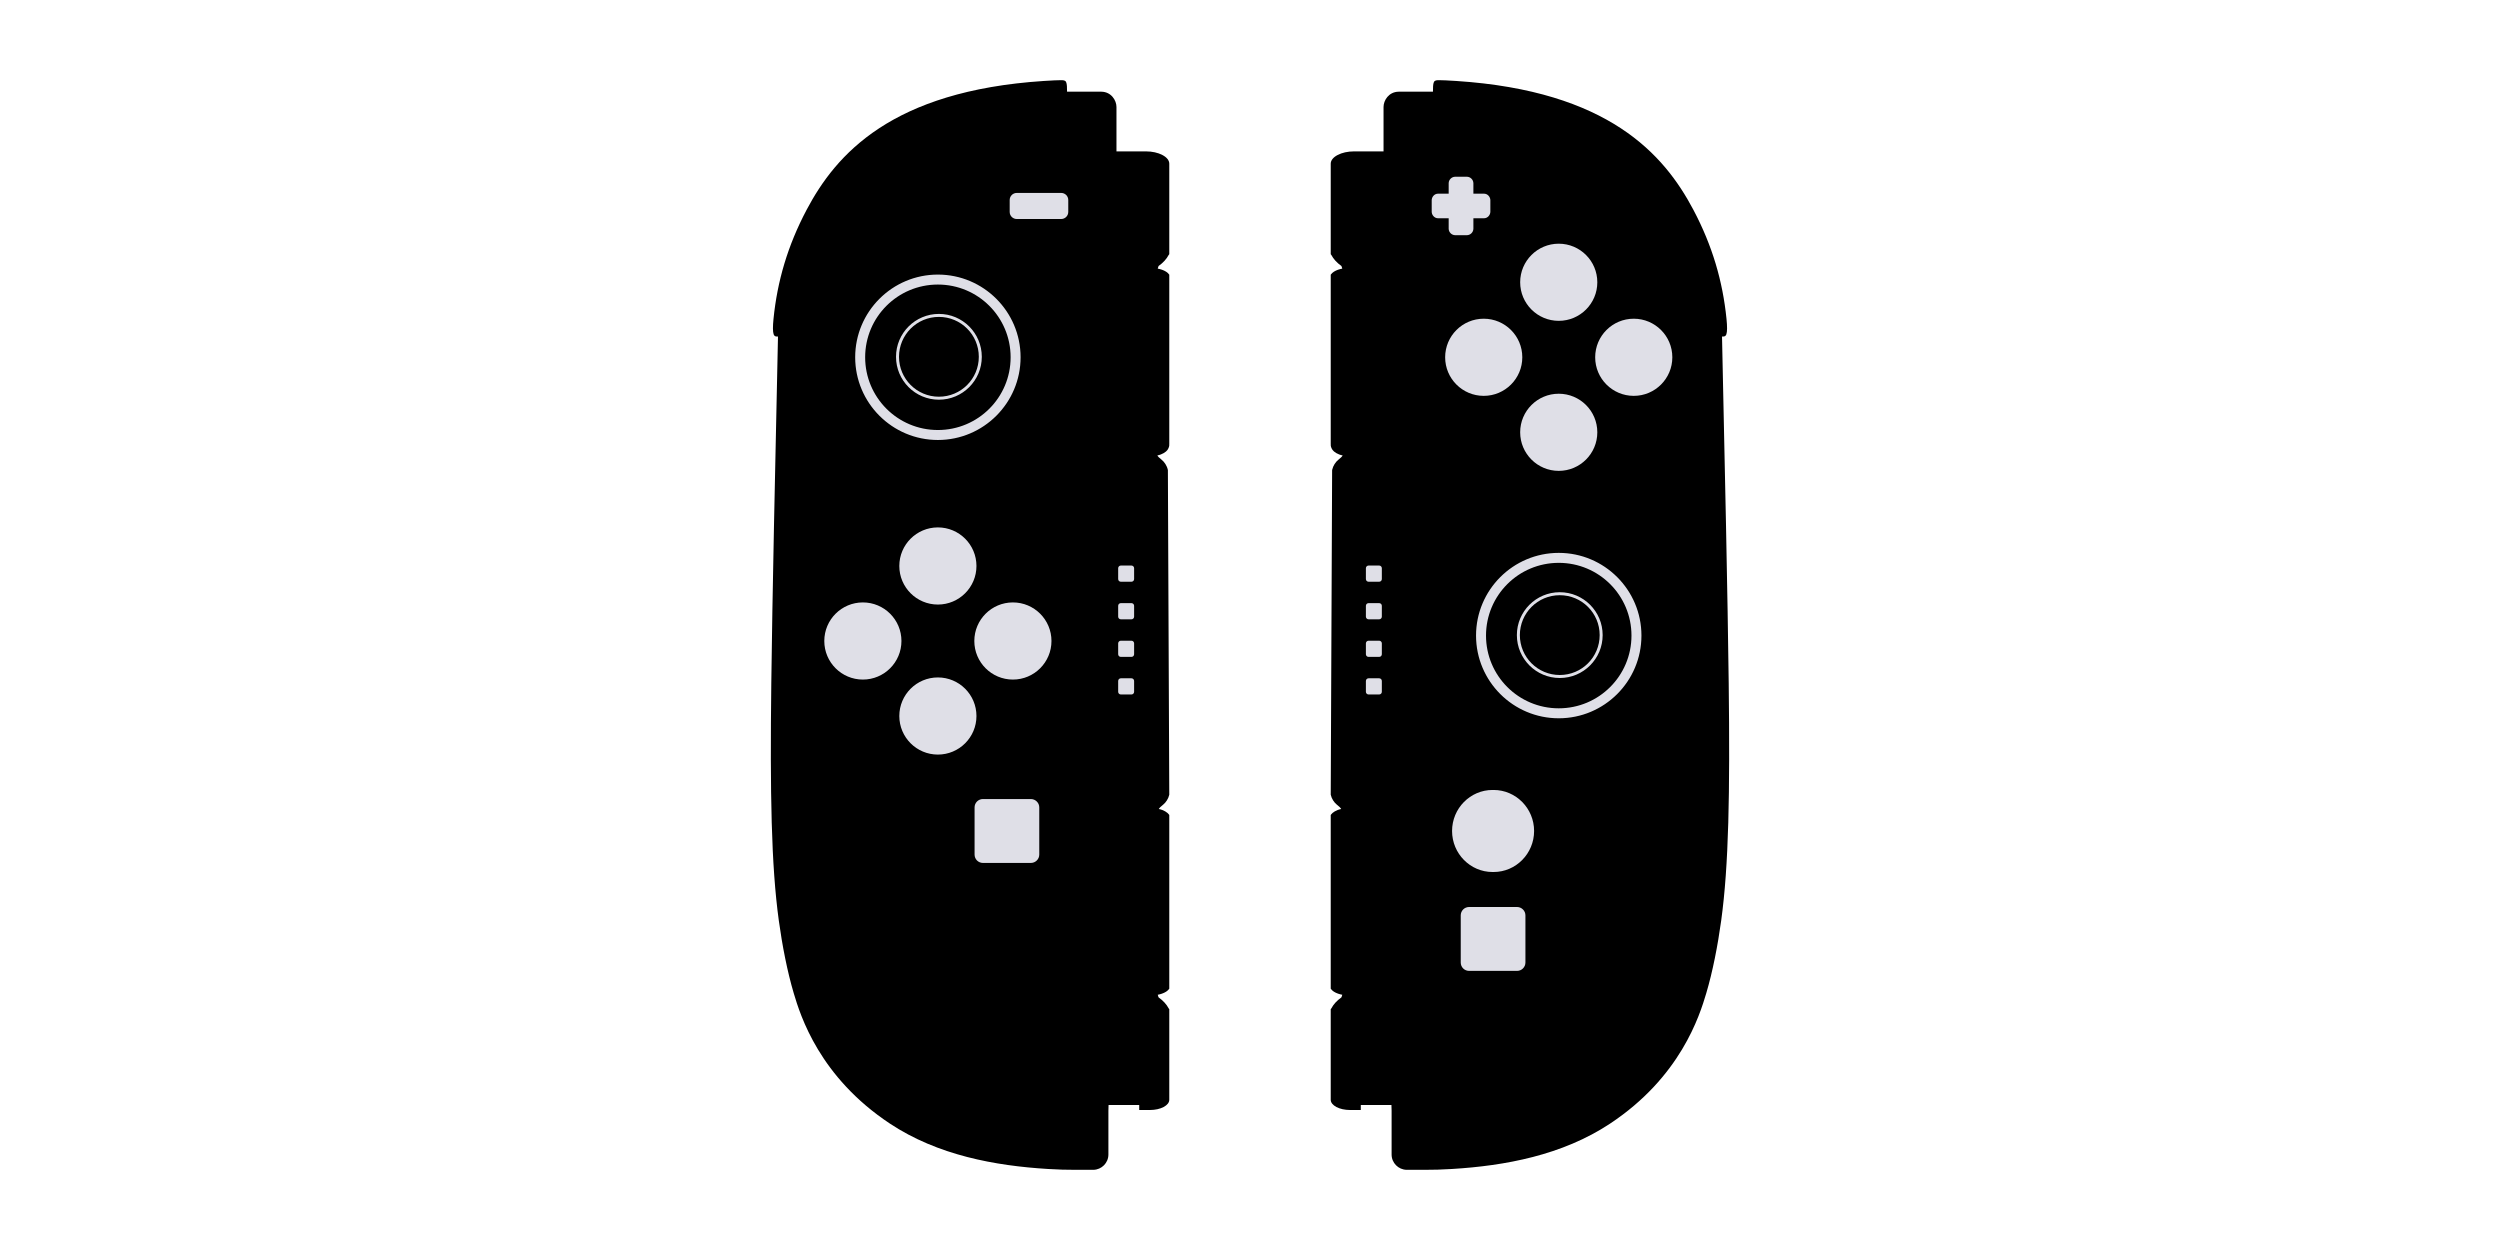
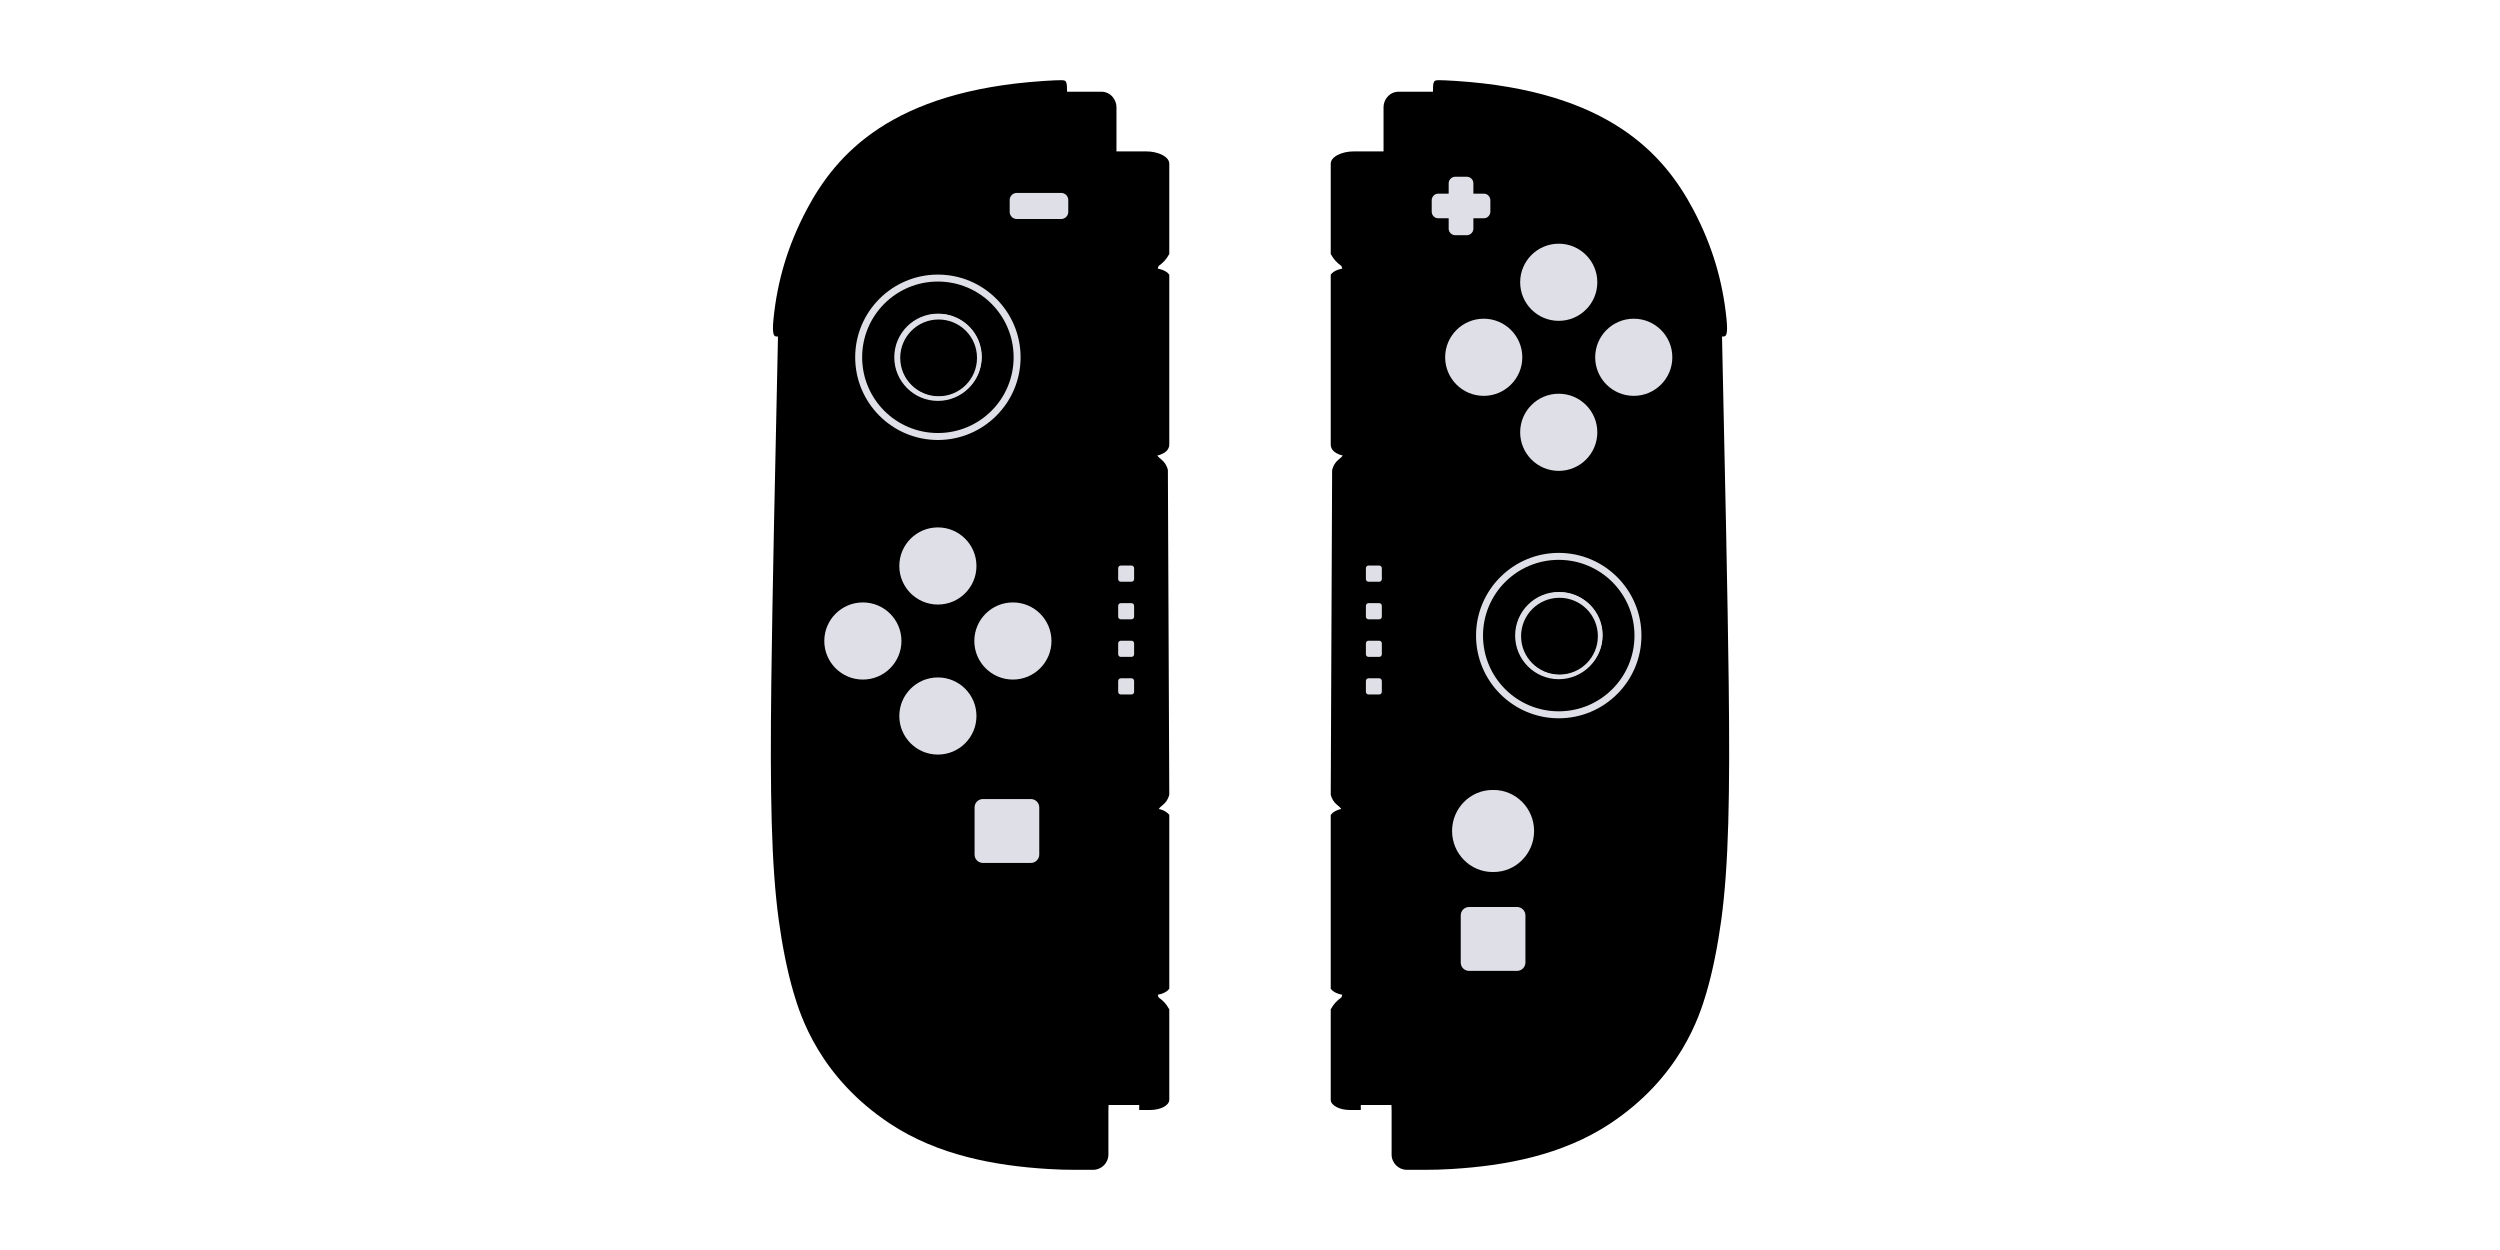
<svg xmlns="http://www.w3.org/2000/svg" xml:space="preserve" width="1000" height="500">
-   <g transform="translate(160.375 -3.376)scale(.86054)">
-     <path d="M306.512 41.197c-1.407.019-3.37.075-7.74.362-70.714 4.644-96.535 34.044-110.198 59.882-8.818 16.677-13.637 33.184-15.396 50.71-.354 3.521-.353 5.93.052 7.109.406 1.178 1.218 1.126 2.03 1.074-1.317 60.761-2.635 121.52-3.108 161.14-.612 51.271-.023 84.719 3.49 110.335 1.593 11.61 3.963 23.755 6.944 33.79 3.116 10.492 11.979 38.944 44.734 60.622 22.228 14.71 48.858 19.575 73.457 21.072 4.56.278 8.878.421 12.545.389v.004h8.535c3.852-.06 6.983-3.236 6.99-7.084v-20.326q.038-1.305.075-2.725h14.246v2.328h5.02c2.374-.001 4.65-.502 6.324-1.393 1.663-.878 2.608-2.067 2.632-3.31v-42.16l-.294-.373c-.97-1.868-2.546-3.596-4.635-5.08v-.002a1.3 1.3 0 0 1-.125-.247 6 6 0 0 1-.309-1c1.253-.245 2.667-.652 3.893-1.433a5.3 5.3 0 0 0 1.47-1.383v-80.732a5 5 0 0 0-.171-.248c-.66-.916-2.356-2.094-4.694-2.553.3-.516.813-1.062 2.035-2.028 1.223-.965 2.421-2.742 2.829-4.615v-.004l-.647-150.888-.035-.155c-.408-1.872-1.606-3.65-2.828-4.615-1.223-.966-1.735-1.511-2.035-2.027 2.337-.459 4.033-1.638 4.693-2.553.837-1.157.852-2.209.852-2.209v-.041l-.02-.508h.02V131.6a5.3 5.3 0 0 0-1.471-1.383c-1.226-.781-2.64-1.188-3.893-1.434q.107-.505.309-1c.076-.174.114-.232.125-.246v-.002c2.089-1.484 3.665-3.212 4.635-5.08l.295-.373V80.007c0-1.523-1.164-2.982-3.227-4.046-2.004-1.066-4.729-1.667-7.57-1.67h-13.75V53.658c0-3.063-2.416-7.038-6.99-7.11h-15.983c0-1.777 0-3.554-.426-4.452s-1.278-.917-2.685-.899m176.31 0c1.407.019 3.37.075 7.74.362 70.713 4.644 96.535 34.044 110.197 59.882 8.818 16.677 13.638 33.184 15.397 50.71.353 3.521.353 5.93-.053 7.109-.406 1.178-1.218 1.126-2.03 1.074 1.317 60.761 2.635 121.52 3.108 161.14.612 51.271.023 84.719-3.49 110.335-1.593 11.61-3.963 23.755-6.944 33.79-3.116 10.492-11.979 38.944-44.734 60.622-22.228 14.71-48.858 19.575-73.457 21.072-4.56.278-8.878.421-12.545.389v.004h-8.535c-3.852-.06-6.983-3.236-6.99-7.084v-20.326q-.038-1.305-.075-2.725h-14.246v2.328h-5.02c-2.374-.001-4.65-.502-6.323-1.393-1.664-.878-2.609-2.067-2.633-3.31v-42.16l.295-.373c.97-1.868 2.546-3.596 4.635-5.08v-.002c.01-.014.049-.072.125-.247q.201-.494.308-1c-1.252-.245-2.667-.652-3.892-1.433a5.3 5.3 0 0 1-1.471-1.383v-80.732q.08-.124.172-.248c.66-.916 2.355-2.094 4.693-2.553-.3-.516-.813-1.062-2.035-2.028-1.223-.965-2.42-2.742-2.828-4.615v-.004l.646-150.888.035-.155c.408-1.872 1.606-3.65 2.829-4.615 1.222-.966 1.735-1.511 2.035-2.027-2.338-.459-4.033-1.638-4.694-2.553-.837-1.157-.851-2.209-.851-2.209v-.041l.02-.508h-.02V131.6a5.3 5.3 0 0 1 1.47-1.383c1.226-.781 2.64-1.188 3.893-1.434a6 6 0 0 0-.309-1 1.3 1.3 0 0 0-.125-.246v-.002c-2.088-1.484-3.665-3.212-4.634-5.08l-.295-.373V80.007c0-1.523 1.163-2.982 3.226-4.046 2.004-1.066 4.729-1.667 7.57-1.67h13.75V53.658c0-3.063 2.416-7.038 6.99-7.11h15.983c0-1.777 0-3.554.426-4.452s1.278-.917 2.686-.899" style="opacity:1;fill:#000;fill-opacity:1;stroke-width:1.512;stroke-linecap:round;stroke-linejoin:round" />
-     <circle cx="214.718" cy="301.874" r="17.93" style="font-variation-settings:normal;vector-effect:none;fill:#dfdfe7;fill-opacity:1;fill-rule:evenodd;stroke-width:35.849;stroke-linecap:butt;stroke-linejoin:miter;stroke-miterlimit:4;stroke-dasharray:none;stroke-dashoffset:0;stroke-opacity:1;-inkscape-stroke:none;stop-color:#000" />
-     <circle cx="-284.455" cy="301.874" r="17.93" style="font-variation-settings:normal;vector-effect:none;fill:#dfdfe7;fill-opacity:1;fill-rule:evenodd;stroke-width:35.849;stroke-linecap:butt;stroke-linejoin:miter;stroke-miterlimit:4;stroke-dasharray:none;stroke-dashoffset:0;stroke-opacity:1;-inkscape-stroke:none;stop-color:#000" transform="scale(-1 1)" />
-     <circle cx="267.005" cy="-249.586" r="17.93" style="font-variation-settings:normal;vector-effect:none;fill:#dfdfe7;fill-opacity:1;fill-rule:evenodd;stroke-width:35.849;stroke-linecap:butt;stroke-linejoin:miter;stroke-miterlimit:4;stroke-dasharray:none;stroke-dashoffset:0;stroke-opacity:1;-inkscape-stroke:none;stop-color:#000" transform="rotate(90)" />
-     <circle cx="-336.742" cy="-249.586" r="17.93" style="font-variation-settings:normal;vector-effect:none;fill:#dfdfe7;fill-opacity:1;fill-rule:evenodd;stroke-width:35.849;stroke-linecap:butt;stroke-linejoin:miter;stroke-miterlimit:4;stroke-dasharray:none;stroke-dashoffset:0;stroke-opacity:1;-inkscape-stroke:none;stop-color:#000" transform="scale(1 -1)rotate(90)" />
-     <path d="M-87.894 202.472c-11.003 0-19.938 8.935-19.938 19.938 0 11.004 8.934 19.94 19.938 19.94s19.939-8.937 19.939-19.94-8.935-19.938-19.94-19.938m0 1.391c10.252 0 18.548 8.296 18.548 18.547s-8.296 18.547-18.547 18.547-18.546-8.295-18.546-18.547c0-10.25 8.294-18.547 18.546-18.547" style="baseline-shift:baseline;display:inline;overflow:visible;vector-effect:none;fill:#dfdfe7;fill-opacity:1;stroke-width:.696;stop-color:#000" transform="translate(337.955 -52.635)" />
-     <path d="M-88.367 184.189c-21.214 0-38.444 17.23-38.444 38.443s17.231 38.443 38.444 38.443 38.442-17.23 38.442-38.443-17.229-38.443-38.442-38.443m0 4.635c18.69 0 33.807 15.118 33.807 33.808s-15.117 33.808-33.807 33.808c-18.688 0-33.808-15.119-33.808-33.808 0-18.69 15.118-33.808 33.81-33.808" style="baseline-shift:baseline;display:inline;overflow:visible;vector-effect:none;fill:#dfdfe7;fill-opacity:1;stroke:none;stroke-width:3.09;stroke-opacity:1;stop-color:#000" transform="translate(337.955 -52.635)" />
-     <path d="M270.502 375.334a3.92 3.92 0 0 0-2.736 1.143l-.009.008-.008.01a3.9 3.9 0 0 0-1.108 2.753v21.879a3.9 3.9 0 0 0 1.108 2.752l.01.01.01.011a3.92 3.92 0 0 0 2.732 1.137h22.316a3.88 3.88 0 0 0 2.737-1.135 3.82 3.82 0 0 0 1.158-2.782v-21.868a3.82 3.82 0 0 0-1.158-2.777 3.9 3.9 0 0 0-2.737-1.14h-22.308z" style="baseline-shift:baseline;display:inline;overflow:visible;vector-effect:none;fill:#dfdfe7;fill-opacity:1;stroke-width:.803;stop-color:#000" />
-     <path d="M507.396 371.12c-10.363.003-18.804 8.562-18.804 19.065 0 10.505 8.441 19.062 18.804 19.066h.514c10.365.002 18.811-8.557 18.812-19.064 0-10.508-8.446-19.068-18.812-19.067z" style="baseline-shift:baseline;display:inline;overflow:visible;vector-effect:none;fill:#dfdfe7;fill-opacity:1;stroke-width:.797;stop-color:#000" />
-     <g transform="translate(149.377 528.198)">
-       <circle cx="353.93" cy="-358.2" r="17.93" style="font-variation-settings:normal;vector-effect:none;fill:#dfdfe7;fill-opacity:1;fill-rule:evenodd;stroke-width:35.849;stroke-linecap:butt;stroke-linejoin:miter;stroke-miterlimit:4;stroke-dasharray:none;stroke-dashoffset:0;stroke-opacity:1;-inkscape-stroke:none;stop-color:#000" />
-       <circle cx="-423.668" cy="-358.2" r="17.93" style="font-variation-settings:normal;vector-effect:none;fill:#dfdfe7;fill-opacity:1;fill-rule:evenodd;stroke-width:35.849;stroke-linecap:butt;stroke-linejoin:miter;stroke-miterlimit:4;stroke-dasharray:none;stroke-dashoffset:0;stroke-opacity:1;-inkscape-stroke:none;stop-color:#000" transform="scale(-1 1)" />
-       <circle cx="-393.07" cy="-388.799" r="17.93" style="font-variation-settings:normal;vector-effect:none;fill:#dfdfe7;fill-opacity:1;fill-rule:evenodd;stroke-width:35.849;stroke-linecap:butt;stroke-linejoin:miter;stroke-miterlimit:4;stroke-dasharray:none;stroke-dashoffset:0;stroke-opacity:1;-inkscape-stroke:none;stop-color:#000" transform="rotate(90)" />
-       <circle cx="323.332" cy="-388.799" r="17.93" style="font-variation-settings:normal;vector-effect:none;fill:#dfdfe7;fill-opacity:1;fill-rule:evenodd;stroke-width:35.849;stroke-linecap:butt;stroke-linejoin:miter;stroke-miterlimit:4;stroke-dasharray:none;stroke-dashoffset:0;stroke-opacity:1;-inkscape-stroke:none;stop-color:#000" transform="scale(1 -1)rotate(90)" />
-     </g>
-     <path d="M-87.894 202.472c-11.003 0-19.938 8.935-19.938 19.938 0 11.004 8.934 19.94 19.938 19.94s19.939-8.937 19.939-19.94-8.935-19.938-19.94-19.938m0 1.391c10.252 0 18.548 8.296 18.548 18.547s-8.296 18.547-18.547 18.547-18.546-8.295-18.546-18.547c0-10.25 8.294-18.547 18.546-18.547" style="baseline-shift:baseline;display:inline;overflow:visible;vector-effect:none;fill:#dfdfe7;fill-opacity:1;stroke-width:.696;stop-color:#000" transform="translate(626.544 76.725)" />
-     <path d="M-88.367 184.189c-21.214 0-38.444 17.23-38.444 38.443s17.231 38.443 38.444 38.443 38.442-17.23 38.442-38.443-17.229-38.443-38.442-38.443m0 4.635c18.69 0 33.807 15.118 33.807 33.808s-15.117 33.808-33.807 33.808c-18.688 0-33.808-15.119-33.808-33.808 0-18.69 15.118-33.808 33.81-33.808" style="baseline-shift:baseline;display:inline;overflow:visible;vector-effect:none;fill:#dfdfe7;fill-opacity:1;stroke:none;stroke-width:3.09;stroke-opacity:1;stop-color:#000" transform="translate(626.544 76.725)" />
-     <path d="M496.482 425.516a3.92 3.92 0 0 0-2.735 1.143l-.01.008-.007.01a3.9 3.9 0 0 0-1.109 2.753v21.879a3.9 3.9 0 0 0 1.108 2.752l.01.01.011.011a3.92 3.92 0 0 0 2.732 1.137h22.315a3.88 3.88 0 0 0 2.737-1.135 3.82 3.82 0 0 0 1.158-2.782v-21.868a3.82 3.82 0 0 0-1.158-2.777 3.9 3.9 0 0 0-2.737-1.14H496.49z" style="baseline-shift:baseline;display:inline;overflow:visible;vector-effect:none;fill:#dfdfe7;fill-opacity:1;stroke-width:.803;stop-color:#000" />
-     <rect width="27.23" height="12.124" x="282.96" y="93.601" ry="3.289" style="fill:#dfdfe7;fill-opacity:1;stroke-width:1.344;stroke-linecap:round;stroke-linejoin:round" />
-     <path d="M490.045 86.075c-1.628.013-2.991 1.353-3.033 2.98v4.884h-4.846c-1.958-.012-3.053 1.718-3.04 3.05v5.346c-.013 1.333 1.082 3.063 3.04 3.051h4.846v4.884c.042 1.627 1.405 2.967 3.034 2.98h5.424c1.628-.013 2.991-1.353 3.034-2.98v-4.884h4.846c1.957.012 3.052-1.718 3.04-3.05V96.99c.012-1.332-1.083-3.063-3.04-3.05h-4.847v-4.884c-.042-1.628-1.405-2.968-3.033-2.98z" style="baseline-shift:baseline;display:inline;overflow:visible;vector-effect:none;fill:#dfdfe7;fill-opacity:1;stroke-width:.803;stop-color:#000" />
-     <rect width="7.411" height="7.524" x="333.387" y="266.804" ry="1.235" style="fill:#dfdfe7;fill-opacity:1;stroke-width:20;stroke-linecap:round;stroke-linejoin:round" />
-     <rect width="7.411" height="7.524" x="333.387" y="284.273" ry="1.235" style="fill:#dfdfe7;fill-opacity:1;stroke-width:20;stroke-linecap:round;stroke-linejoin:round" />
-     <rect width="7.411" height="7.524" x="333.387" y="301.742" ry="1.235" style="fill:#dfdfe7;fill-opacity:1;stroke-width:20;stroke-linecap:round;stroke-linejoin:round" />
-     <rect width="7.411" height="7.524" x="333.387" y="319.211" ry="1.235" style="fill:#dfdfe7;fill-opacity:1;stroke-width:20;stroke-linecap:round;stroke-linejoin:round" />
-     <g transform="scale(-1 1)">
-       <rect width="7.411" height="7.524" x="-455.946" y="266.804" ry="1.235" style="fill:#dfdfe7;fill-opacity:1;stroke-width:20;stroke-linecap:round;stroke-linejoin:round" />
-       <rect width="7.411" height="7.524" x="-455.946" y="284.273" ry="1.235" style="fill:#dfdfe7;fill-opacity:1;stroke-width:20;stroke-linecap:round;stroke-linejoin:round" />
-       <rect width="7.411" height="7.524" x="-455.946" y="301.742" ry="1.235" style="fill:#dfdfe7;fill-opacity:1;stroke-width:20;stroke-linecap:round;stroke-linejoin:round" />
-       <rect width="7.411" height="7.524" x="-455.946" y="319.211" ry="1.235" style="fill:#dfdfe7;fill-opacity:1;stroke-width:20;stroke-linecap:round;stroke-linejoin:round" />
-     </g>
+   <path d="M424.14 32.076c-1.21.016-2.9.064-6.66.311-60.852 3.997-83.072 29.296-94.83 51.531-7.588 14.351-11.735 28.556-13.248 43.638-.305 3.03-.304 5.103.044 6.118.35 1.013 1.048.969 1.747.924-1.133 52.287-2.267 104.573-2.674 138.667-.527 44.121-.02 72.904 3.003 94.948 1.37 9.99 3.41 20.442 5.976 29.078 2.681 9.028 10.308 33.512 38.495 52.167 19.128 12.659 42.044 16.845 63.213 18.134 3.924.239 7.64.362 10.795.334v.003h7.345c3.315-.051 6.009-2.784 6.015-6.096v-17.491q.033-1.123.064-2.345h12.26V444h4.32c2.043 0 4.001-.432 5.442-1.199 1.43-.755 2.244-1.778 2.265-2.848v-36.28l-.253-.321c-.835-1.608-2.191-3.095-3.989-4.372v-.002a1 1 0 0 1-.108-.212 5 5 0 0 1-.265-.86c1.078-.212 2.295-.562 3.35-1.234a4.6 4.6 0 0 0 1.265-1.19v-69.473a4 4 0 0 0-.148-.214c-.567-.788-2.027-1.802-4.039-2.197.258-.444.7-.914 1.751-1.745 1.053-.83 2.084-2.36 2.435-3.971v-.003l-.557-129.845-.03-.134c-.351-1.61-1.382-3.14-2.434-3.971s-1.493-1.3-1.75-1.744c2.01-.395 3.47-1.41 4.038-2.197.72-.996.733-1.901.733-1.901v-.036l-.017-.437h.017v-67.743a4.6 4.6 0 0 0-1.266-1.19c-1.055-.672-2.272-1.023-3.35-1.234q.092-.435.266-.86a1.3 1.3 0 0 1 .107-.213v-.002c1.798-1.277 3.154-2.764 3.989-4.371l.254-.321V65.473c0-1.31-1.002-2.566-2.777-3.482-1.725-.917-4.07-1.434-6.514-1.437h-11.833V42.8c0-2.636-2.079-6.057-6.015-6.119h-13.754c0-1.529 0-3.058-.367-3.83-.366-.773-1.1-.79-2.31-.774m151.722 0c1.21.016 2.9.064 6.66.311 60.852 3.997 83.072 29.296 94.83 51.531 7.587 14.351 11.735 28.556 13.249 43.638.304 3.03.304 5.103-.046 6.118-.35 1.013-1.048.969-1.747.924 1.134 52.287 2.268 104.573 2.675 138.667.527 44.121.02 72.904-3.003 94.948-1.371 9.99-3.41 20.442-5.976 29.078-2.681 9.028-10.308 33.512-38.495 52.167-19.128 12.659-42.045 16.845-63.213 18.134-3.924.239-7.64.362-10.795.334v.003h-7.345c-3.315-.051-6.01-2.784-6.015-6.096v-17.491q-.033-1.123-.065-2.345h-12.26V444h-4.319c-2.043 0-4.002-.432-5.441-1.199-1.432-.755-2.245-1.778-2.266-2.848v-36.28l.254-.321c.835-1.608 2.19-3.095 3.988-4.372v-.002c.01-.012.043-.062.108-.212q.173-.425.265-.86c-1.077-.212-2.295-.562-3.35-1.234a4.6 4.6 0 0 1-1.265-1.19v-69.473q.069-.107.148-.214c.568-.788 2.027-1.802 4.038-2.197-.258-.444-.7-.914-1.75-1.745-1.053-.83-2.083-2.36-2.434-3.971v-.003l.556-129.845.03-.134c.35-1.61 1.382-3.14 2.434-3.971s1.493-1.3 1.751-1.744c-2.012-.395-3.47-1.41-4.039-2.197-.72-.996-.732-1.901-.732-1.901v-.036l.017-.437h-.017v-67.743a4.6 4.6 0 0 1 1.265-1.19c1.055-.672 2.271-1.023 3.35-1.234a5 5 0 0 0-.266-.86 1 1 0 0 0-.108-.213v-.002c-1.797-1.277-3.154-2.764-3.987-4.371l-.254-.321V65.473c0-1.31 1-2.566 2.776-3.482 1.724-.917 4.07-1.434 6.514-1.437h11.832V42.8c0-2.636 2.08-6.057 6.016-6.119h13.754c0-1.529 0-3.058.366-3.83.367-.773 1.1-.79 2.312-.774" style="fill:#000;fill-opacity:1;stroke-width:1.301;stroke-linecap:round;stroke-linejoin:round" />
+   <circle cx="345.148" cy="256.399" r="15.429" style="font-variation-settings:normal;vector-effect:none;fill:#dfdfe7;fill-opacity:1;fill-rule:evenodd;stroke-width:30.849;stroke-linecap:butt;stroke-linejoin:miter;stroke-miterlimit:4;stroke-dasharray:none;stroke-dashoffset:0;stroke-opacity:1;-inkscape-stroke:none;stop-color:#000" />
+   <circle cx="-405.16" cy="256.399" r="15.429" style="font-variation-settings:normal;vector-effect:none;fill:#dfdfe7;fill-opacity:1;fill-rule:evenodd;stroke-width:30.849;stroke-linecap:butt;stroke-linejoin:miter;stroke-miterlimit:4;stroke-dasharray:none;stroke-dashoffset:0;stroke-opacity:1;-inkscape-stroke:none;stop-color:#000" transform="scale(-1 1)" />
+   <circle cx="226.392" cy="-375.154" r="15.429" style="font-variation-settings:normal;vector-effect:none;fill:#dfdfe7;fill-opacity:1;fill-rule:evenodd;stroke-width:30.849;stroke-linecap:butt;stroke-linejoin:miter;stroke-miterlimit:4;stroke-dasharray:none;stroke-dashoffset:0;stroke-opacity:1;-inkscape-stroke:none;stop-color:#000" transform="rotate(90)" />
+   <circle cx="-286.404" cy="-375.154" r="15.429" style="font-variation-settings:normal;vector-effect:none;fill:#dfdfe7;fill-opacity:1;fill-rule:evenodd;stroke-width:30.849;stroke-linecap:butt;stroke-linejoin:miter;stroke-miterlimit:4;stroke-dasharray:none;stroke-dashoffset:0;stroke-opacity:1;-inkscape-stroke:none;stop-color:#000" transform="scale(1 -1)rotate(90)" />
+   <path d="M375.563 125.565c-9.469 0-17.158 7.689-17.158 17.157 0 9.47 7.688 17.16 17.158 17.16 9.469 0 17.158-7.691 17.158-17.16 0-9.468-7.69-17.157-17.16-17.157m0 1.197c8.823 0 15.962 7.139 15.962 15.96s-7.14 15.96-15.96 15.96c-8.822 0-15.96-7.138-15.96-15.96 0-8.82 7.137-15.96 15.96-15.96" style="baseline-shift:baseline;display:inline;overflow:visible;vector-effect:none;fill:#dfdfe7;fill-opacity:1;stroke-width:.599;stop-color:#000" />
+   <path d="M393.153 319.614a3.37 3.37 0 0 0-2.355.984l-.008.007-.007.009a3.36 3.36 0 0 0-.953 2.369v18.827a3.36 3.36 0 0 0 .953 2.369l.01.009.008.009a3.37 3.37 0 0 0 2.351.978h19.204a3.34 3.34 0 0 0 2.355-.977 3.3 3.3 0 0 0 .997-2.394v-18.818a3.3 3.3 0 0 0-.997-2.39 3.36 3.36 0 0 0-2.355-.98H393.16z" style="baseline-shift:baseline;display:inline;overflow:visible;vector-effect:none;fill:#dfdfe7;fill-opacity:1;stroke-width:.691;stop-color:#000" />
+   <path d="M597.01 315.988c-8.918.003-16.182 7.368-16.182 16.406 0 9.04 7.264 16.403 16.182 16.407h.442c8.92.002 16.187-7.364 16.188-16.405 0-9.043-7.268-16.41-16.188-16.408z" style="baseline-shift:baseline;display:inline;overflow:visible;vector-effect:none;fill:#dfdfe7;fill-opacity:1;stroke-width:.686;stop-color:#000" />
+   <g transform="translate(288.92 451.16)scale(.86054)">
+     <circle cx="353.93" cy="-358.2" r="17.93" style="font-variation-settings:normal;vector-effect:none;fill:#dfdfe7;fill-opacity:1;fill-rule:evenodd;stroke-width:35.849;stroke-linecap:butt;stroke-linejoin:miter;stroke-miterlimit:4;stroke-dasharray:none;stroke-dashoffset:0;stroke-opacity:1;-inkscape-stroke:none;stop-color:#000" />
+     <circle cx="-423.668" cy="-358.2" r="17.93" style="font-variation-settings:normal;vector-effect:none;fill:#dfdfe7;fill-opacity:1;fill-rule:evenodd;stroke-width:35.849;stroke-linecap:butt;stroke-linejoin:miter;stroke-miterlimit:4;stroke-dasharray:none;stroke-dashoffset:0;stroke-opacity:1;-inkscape-stroke:none;stop-color:#000" transform="scale(-1 1)" />
+     <circle cx="-393.07" cy="-388.799" r="17.93" style="font-variation-settings:normal;vector-effect:none;fill:#dfdfe7;fill-opacity:1;fill-rule:evenodd;stroke-width:35.849;stroke-linecap:butt;stroke-linejoin:miter;stroke-miterlimit:4;stroke-dasharray:none;stroke-dashoffset:0;stroke-opacity:1;-inkscape-stroke:none;stop-color:#000" transform="rotate(90)" />
+     <circle cx="323.332" cy="-388.799" r="17.93" style="font-variation-settings:normal;vector-effect:none;fill:#dfdfe7;fill-opacity:1;fill-rule:evenodd;stroke-width:35.849;stroke-linecap:butt;stroke-linejoin:miter;stroke-miterlimit:4;stroke-dasharray:none;stroke-dashoffset:0;stroke-opacity:1;-inkscape-stroke:none;stop-color:#000" transform="scale(1 -1)rotate(90)" />
+   </g>
+   <path d="M623.905 236.884c-9.469 0-17.158 7.69-17.158 17.158s7.688 17.159 17.158 17.159 17.158-7.69 17.158-17.16c0-9.468-7.689-17.157-17.159-17.157m0 1.197c8.822 0 15.961 7.14 15.961 15.96 0 8.822-7.139 15.961-15.96 15.961s-15.96-7.138-15.96-15.96c0-8.82 7.138-15.96 15.96-15.96" style="baseline-shift:baseline;display:inline;overflow:visible;vector-effect:none;fill:#dfdfe7;fill-opacity:1;stroke-width:.599;stop-color:#000" />
+   <path d="M587.618 362.798a3.37 3.37 0 0 0-2.354.983l-.009.007-.006.01a3.36 3.36 0 0 0-.954 2.368v18.828a3.36 3.36 0 0 0 .953 2.368l.01.01.008.008a3.37 3.37 0 0 0 2.351.979h19.203a3.34 3.34 0 0 0 2.355-.977 3.3 3.3 0 0 0 .997-2.394V366.17a3.3 3.3 0 0 0-.997-2.39 3.36 3.36 0 0 0-2.355-.981h-19.196Z" style="baseline-shift:baseline;display:inline;overflow:visible;vector-effect:none;fill:#dfdfe7;fill-opacity:1;stroke-width:.691;stop-color:#000" />
+   <rect width="23.433" height="10.433" x="403.873" y="77.171" ry="2.83" style="fill:#dfdfe7;fill-opacity:1;stroke-width:1.157;stroke-linecap:round;stroke-linejoin:round" />
+   <path d="M582.078 70.695a2.657 2.657 0 0 0-2.61 2.564v4.203h-4.17c-1.685-.01-2.627 1.479-2.616 2.625v4.6c-.011 1.147.931 2.636 2.616 2.626h4.17v4.203a2.657 2.657 0 0 0 2.611 2.564h4.668a2.657 2.657 0 0 0 2.61-2.564v-4.203h4.17c1.685.01 2.627-1.479 2.617-2.625v-4.6c.01-1.146-.932-2.636-2.616-2.625h-4.171V73.26c-.036-1.4-1.21-2.554-2.61-2.564z" style="baseline-shift:baseline;display:inline;overflow:visible;vector-effect:none;fill:#dfdfe7;fill-opacity:1;stroke-width:.691;stop-color:#000" />
+   <rect width="6.377" height="6.475" x="447.268" y="226.22" ry="1.063" style="fill:#dfdfe7;fill-opacity:1;stroke-width:17.211;stroke-linecap:round;stroke-linejoin:round" />
+   <rect width="6.377" height="6.475" x="447.268" y="241.252" ry="1.063" style="fill:#dfdfe7;fill-opacity:1;stroke-width:17.211;stroke-linecap:round;stroke-linejoin:round" />
+   <rect width="6.377" height="6.475" x="447.268" y="256.285" ry="1.063" style="fill:#dfdfe7;fill-opacity:1;stroke-width:17.211;stroke-linecap:round;stroke-linejoin:round" />
+   <rect width="6.377" height="6.475" x="447.268" y="271.318" ry="1.063" style="fill:#dfdfe7;fill-opacity:1;stroke-width:17.211;stroke-linecap:round;stroke-linejoin:round" />
+   <g transform="matrix(-.86054 0 0 .86054 160.375 -3.376)">
+     <rect width="7.411" height="7.524" x="-455.946" y="266.804" ry="1.235" style="fill:#dfdfe7;fill-opacity:1;stroke-width:20;stroke-linecap:round;stroke-linejoin:round" />
+     <rect width="7.411" height="7.524" x="-455.946" y="284.273" ry="1.235" style="fill:#dfdfe7;fill-opacity:1;stroke-width:20;stroke-linecap:round;stroke-linejoin:round" />
+     <rect width="7.411" height="7.524" x="-455.946" y="301.742" ry="1.235" style="fill:#dfdfe7;fill-opacity:1;stroke-width:20;stroke-linecap:round;stroke-linejoin:round" />
+     <rect width="7.411" height="7.524" x="-455.946" y="319.211" ry="1.235" style="fill:#dfdfe7;fill-opacity:1;stroke-width:20;stroke-linecap:round;stroke-linejoin:round" />
+   </g>
+   <g style="fill:#dfdfe7;fill-opacity:1">
+     <path d="M704.621 584.088c-12.986 0-23.533 10.547-23.533 23.533s10.547 23.533 23.533 23.533 23.533-10.547 23.533-23.533-10.547-23.533-23.533-23.533m.393 3.142c11.45 0 20.712 9.26 20.712 20.71s-9.262 20.714-20.712 20.714-20.713-9.262-20.713-20.713c0-11.45 9.262-20.71 20.713-20.71" style="baseline-shift:baseline;display:inline;overflow:visible;vector-effect:none;fill:#dfdfe7;fill-opacity:1;stop-color:#000" transform="translate(101.099 -196.25)scale(.74139)" />
+     <path d="M704.621 563C680 563 660 583 660 607.621s20 44.621 44.62 44.621c24.622 0 44.622-20 44.622-44.62 0-24.622-20-44.622-44.621-44.622m0 3.762c22.588 0 40.86 18.27 40.86 40.86 0 22.587-18.272 40.858-40.86 40.858s-40.86-18.27-40.86-40.859c0-22.588 18.272-40.86 40.86-40.86" style="baseline-shift:baseline;display:inline;overflow:visible;vector-effect:none;fill:#dfdfe7;fill-opacity:1;stop-color:#000" transform="translate(101.099 -196.25)scale(.74139)" />
+   </g>
+   <g style="fill:#dfdfe7;fill-opacity:1">
+     <path d="M704.621 584.088c-12.986 0-23.533 10.547-23.533 23.533s10.547 23.533 23.533 23.533 23.533-10.547 23.533-23.533-10.547-23.533-23.533-23.533m.393 3.142c11.45 0 20.712 9.26 20.712 20.71s-9.262 20.714-20.712 20.714-20.713-9.262-20.713-20.713c0-11.45 9.262-20.71 20.713-20.71" style="baseline-shift:baseline;display:inline;overflow:visible;vector-effect:none;fill:#dfdfe7;fill-opacity:1;stop-color:#000" transform="translate(-147.243 -307.57)scale(.74139)" />
+     <path d="M704.621 563C680 563 660 583 660 607.621s20 44.621 44.62 44.621c24.622 0 44.622-20 44.622-44.62 0-24.622-20-44.622-44.621-44.622m0 3.762c22.588 0 40.86 18.27 40.86 40.86 0 22.587-18.272 40.858-40.86 40.858s-40.86-18.27-40.86-40.859c0-22.588 18.272-40.86 40.86-40.86" style="baseline-shift:baseline;display:inline;overflow:visible;vector-effect:none;fill:#dfdfe7;fill-opacity:1;stop-color:#000" transform="translate(-147.243 -307.57)scale(.74139)" />
  </g>
</svg>
